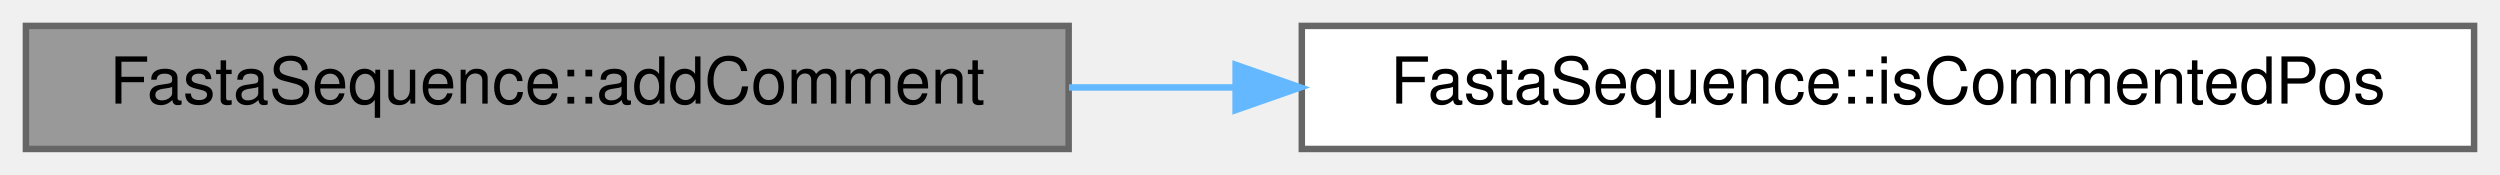
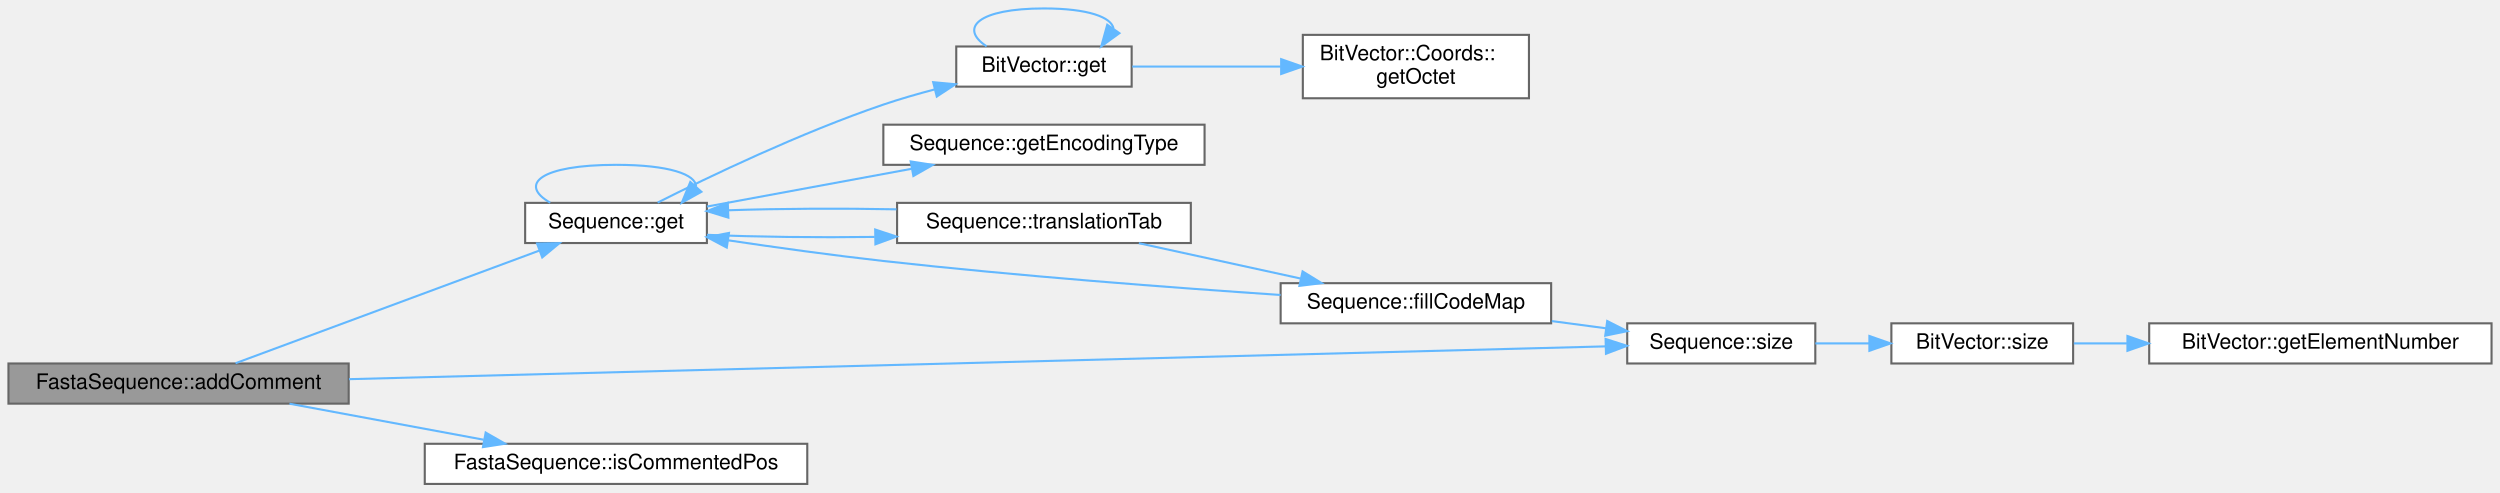
- <svg xmlns="http://www.w3.org/2000/svg" xmlns:xlink="http://www.w3.org/1999/xlink" width="386pt" height="27pt" viewBox="0.00 0.00 386.00 27.00">
-   <g id="graph0" class="graph" transform="scale(1 1) rotate(0) translate(4 23)">
+ <svg xmlns="http://www.w3.org/2000/svg" xmlns:xlink="http://www.w3.org/1999/xlink" width="1183pt" height="233pt" viewBox="0.00 0.00 1183.00 233.00">
+   <g id="graph0" class="graph" transform="scale(1 1) rotate(0) translate(4 229)">
    <g id="Node000001" class="node">
      <g id="a_Node000001">
        <a xlink:title="Add a comment to a position.">
-           <polygon fill="#999999" stroke="#666666" points="161,-19 0,-19 0,0 161,0 161,-19" />
-           <text text-anchor="middle" x="80.5" y="-7" font-family="Helvetica,sans-Serif" font-size="10.00">FastaSequence::addComment</text>
+           <polygon fill="#999999" stroke="#666666" points="161,-57 0,-57 0,-38 161,-38 161,-57" />
+           <text text-anchor="middle" x="80.5" y="-45" font-family="Helvetica,sans-Serif" font-size="10.00">FastaSequence::addComment</text>
        </a>
      </g>
    </g>
    <g id="Node000002" class="node">
      <g id="a_Node000002">
+         <a xlink:href="class_sequence.html#ad40777fd2f7ad3ae247fab02459e6759" target="_top" xlink:title="Retrieve the symbol at the position in the sequence.">
+           <polygon fill="white" stroke="#666666" points="330.5,-133 244.5,-133 244.5,-114 330.5,-114 330.5,-133" />
+           <text text-anchor="middle" x="287.5" y="-121" font-family="Helvetica,sans-Serif" font-size="10.00">Sequence::get</text>
+         </a>
+       </g>
+     </g>
+     <g id="edge1_Node000001_Node000002" class="edge">
+       <g id="a_edge1_Node000001_Node000002">
+         <a xlink:title=" ">
+           <path fill="none" stroke="#63b8ff" d="M107.46,-57.13C143.89,-70.63 210.29,-95.25 251.18,-110.41" />
+           <polygon fill="#63b8ff" stroke="#63b8ff" points="250.15,-113.76 260.75,-113.95 252.59,-107.19 250.15,-113.76" />
+         </a>
+       </g>
+     </g>
+     <g id="Node000008" class="node">
+       <g id="a_Node000008">
+         <a xlink:href="class_sequence.html#acf21040958590f98163b3d11f19ea93e" target="_top" xlink:title="Give the number of element contained in this sequence.">
+           <polygon fill="white" stroke="#666666" points="855,-76 766,-76 766,-57 855,-57 855,-76" />
+           <text text-anchor="middle" x="810.5" y="-64" font-family="Helvetica,sans-Serif" font-size="10.00">Sequence::size</text>
+         </a>
+       </g>
+     </g>
+     <g id="edge15_Node000001_Node000008" class="edge">
+       <g id="a_edge15_Node000001_Node000008">
+         <a xlink:title=" ">
+           <path fill="none" stroke="#63b8ff" d="M161.14,-49.58C310.43,-53.47 628.69,-61.78 755.61,-65.09" />
+           <polygon fill="#63b8ff" stroke="#63b8ff" points="755.77,-68.6 765.85,-65.36 755.95,-61.6 755.77,-68.6" />
+         </a>
+       </g>
+     </g>
+     <g id="Node000011" class="node">
+       <g id="a_Node000011">
        <a xlink:href="class_fasta_sequence.html#a2ce25dcf6751310494e59be402017036" target="_top" xlink:title="Do this position is commented.">
          <polygon fill="white" stroke="#666666" points="378,-19 197,-19 197,0 378,0 378,-19" />
          <text text-anchor="middle" x="287.5" y="-7" font-family="Helvetica,sans-Serif" font-size="10.00">FastaSequence::isCommentedPos</text>
        </a>
      </g>
    </g>
-     <g id="edge1_Node000001_Node000002" class="edge">
-       <g id="a_edge1_Node000001_Node000002">
-         <a xlink:title=" ">
-           <path fill="none" stroke="#63b8ff" d="M161.05,-9.5C169.46,-9.5 178.09,-9.5 186.7,-9.5" />
-           <polygon fill="#63b8ff" stroke="#63b8ff" points="186.78,-13 196.78,-9.5 186.78,-6 186.78,-13" />
+     <g id="edge14_Node000001_Node000011" class="edge">
+       <g id="a_edge14_Node000001_Node000011">
+         <a xlink:title=" ">
+           <path fill="none" stroke="#63b8ff" d="M132.97,-37.96C160.87,-32.79 195.55,-26.36 224.88,-20.92" />
+           <polygon fill="#63b8ff" stroke="#63b8ff" points="225.82,-24.31 235.01,-19.04 224.54,-17.43 225.82,-24.31" />
+         </a>
+       </g>
+     </g>
+     <g id="edge5_Node000002_Node000002" class="edge">
+       <g id="a_edge5_Node000002_Node000002">
+         <a xlink:title=" ">
+           <path fill="none" stroke="#63b8ff" d="M256.37,-133.08C241.22,-141.73 251.6,-151 287.5,-151 312.74,-151 325.37,-146.42 325.37,-140.69" />
+           <polygon fill="#63b8ff" stroke="#63b8ff" points="327.89,-138.25 318.63,-133.08 322.65,-142.89 327.89,-138.25" />
+         </a>
+       </g>
+     </g>
+     <g id="Node000003" class="node">
+       <g id="a_Node000003">
+         <a xlink:href="class_bit_vector.html#aebe159444eb9d619959b7325ac5dac2d" target="_top" xlink:title="Return the value of the bit at the position coord.">
+           <polygon fill="white" stroke="#666666" points="531.5,-207 448.5,-207 448.5,-188 531.5,-188 531.5,-207" />
+           <text text-anchor="middle" x="490" y="-195" font-family="Helvetica,sans-Serif" font-size="10.00">BitVector::get</text>
+         </a>
+       </g>
+     </g>
+     <g id="edge2_Node000002_Node000003" class="edge">
+       <g id="a_edge2_Node000002_Node000003">
+         <a xlink:title=" ">
+           <path fill="none" stroke="#63b8ff" d="M307.2,-133.15C331.35,-145.31 374.92,-166.22 414,-179.5 421.75,-182.13 430.08,-184.54 438.26,-186.67" />
+           <polygon fill="#63b8ff" stroke="#63b8ff" points="437.58,-190.11 448.13,-189.13 439.28,-183.31 437.58,-190.11" />
+         </a>
+       </g>
+     </g>
+     <g id="Node000005" class="node">
+       <g id="a_Node000005">
+         <a xlink:href="class_sequence.html#a8181f024304b3fb5f55c7118f648cc61" target="_top" xlink:title="Return a char (same format as Sequence::getType()) that indicate which alphabet is used in the during...">
+           <polygon fill="white" stroke="#666666" points="566,-170 414,-170 414,-151 566,-151 566,-170" />
+           <text text-anchor="middle" x="490" y="-158" font-family="Helvetica,sans-Serif" font-size="10.00">Sequence::getEncodingType</text>
+         </a>
+       </g>
+     </g>
+     <g id="edge6_Node000002_Node000005" class="edge">
+       <g id="a_edge6_Node000002_Node000005">
+         <a xlink:title=" ">
+           <path fill="none" stroke="#63b8ff" d="M330.53,-131.26C358.61,-136.44 396.02,-143.34 427.44,-149.14" />
+           <polygon fill="#63b8ff" stroke="#63b8ff" points="426.94,-152.61 437.41,-150.98 428.21,-145.72 426.94,-152.61" />
+         </a>
+       </g>
+     </g>
+     <g id="Node000006" class="node">
+       <g id="a_Node000006">
+         <a xlink:href="class_sequence.html#a49a9126010c0332493c803ddca005394" target="_top" xlink:title="Give a map that compress / decompress char used by Sequence.">
+           <polygon fill="white" stroke="#666666" points="559.5,-133 420.5,-133 420.5,-114 559.5,-114 559.5,-133" />
+           <text text-anchor="middle" x="490" y="-121" font-family="Helvetica,sans-Serif" font-size="10.00">Sequence::translationTab</text>
+         </a>
+       </g>
+     </g>
+     <g id="edge7_Node000002_Node000006" class="edge">
+       <g id="a_edge7_Node000002_Node000006">
+         <a xlink:title=" ">
+           <path fill="none" stroke="#63b8ff" d="M330.53,-117.89C353.54,-116.87 382.82,-116.53 409.93,-116.89" />
+           <polygon fill="#63b8ff" stroke="#63b8ff" points="410.14,-120.39 420.19,-117.05 410.25,-113.39 410.14,-120.39" />
+         </a>
+       </g>
+     </g>
+     <g id="edge3_Node000003_Node000003" class="edge">
+       <g id="a_edge3_Node000003_Node000003">
+         <a xlink:title=" ">
+           <path fill="none" stroke="#63b8ff" d="M462.87,-207.08C449.68,-215.73 458.72,-225 490,-225 511.02,-225 522,-220.82 522.93,-215.45" />
+           <polygon fill="#63b8ff" stroke="#63b8ff" points="525.7,-213.3 517.13,-207.08 519.95,-217.29 525.7,-213.3" />
+         </a>
+       </g>
+     </g>
+     <g id="Node000004" class="node">
+       <g id="a_Node000004">
+         <a xlink:href="class_bit_vector_1_1_coords.html#a2892f7f46c4af93f9733e312229d8ec1" target="_top" xlink:title="Get Coords::octet .">
+           <polygon fill="white" stroke="#666666" points="719.5,-212.5 612.5,-212.5 612.5,-182.5 719.5,-182.5 719.5,-212.5" />
+           <text text-anchor="start" x="620.5" y="-200.5" font-family="Helvetica,sans-Serif" font-size="10.00">BitVector::Coords::</text>
+           <text text-anchor="middle" x="666" y="-189.5" font-family="Helvetica,sans-Serif" font-size="10.00">getOctet</text>
+         </a>
+       </g>
+     </g>
+     <g id="edge4_Node000003_Node000004" class="edge">
+       <g id="a_edge4_Node000003_Node000004">
+         <a xlink:title=" ">
+           <path fill="none" stroke="#63b8ff" d="M531.8,-197.5C552.71,-197.5 578.64,-197.5 602.05,-197.5" />
+           <polygon fill="#63b8ff" stroke="#63b8ff" points="602.25,-201 612.25,-197.5 602.25,-194 602.25,-201" />
+         </a>
+       </g>
+     </g>
+     <g id="edge13_Node000006_Node000002" class="edge">
+       <g id="a_edge13_Node000006_Node000002">
+         <a xlink:title=" ">
+           <path fill="none" stroke="#63b8ff" d="M420.19,-129.95C394.12,-130.47 364.9,-130.32 340.61,-129.5" />
+           <polygon fill="#63b8ff" stroke="#63b8ff" points="340.66,-126 330.53,-129.11 340.39,-133 340.66,-126" />
+         </a>
+       </g>
+     </g>
+     <g id="Node000007" class="node">
+       <g id="a_Node000007">
+         <a xlink:href="class_sequence.html#a555c6e58957c4d07028eb5c67b1732ac" target="_top" xlink:title="Function used by Sequence::translationTab to create their compression map.">
+           <polygon fill="white" stroke="#666666" points="730,-95 602,-95 602,-76 730,-76 730,-95" />
+           <text text-anchor="middle" x="666" y="-83" font-family="Helvetica,sans-Serif" font-size="10.00">Sequence::fillCodeMap</text>
+         </a>
+       </g>
+     </g>
+     <g id="edge8_Node000006_Node000007" class="edge">
+       <g id="a_edge8_Node000006_Node000007">
+         <a xlink:title=" ">
+           <path fill="none" stroke="#63b8ff" d="M534.91,-113.91C558.18,-108.83 586.95,-102.54 611.52,-97.18" />
+           <polygon fill="#63b8ff" stroke="#63b8ff" points="612.39,-100.57 621.41,-95.02 610.89,-93.73 612.39,-100.57" />
+         </a>
+       </g>
+     </g>
+     <g id="edge9_Node000007_Node000002" class="edge">
+       <g id="a_edge9_Node000007_Node000002">
+         <a xlink:title=" ">
+           <path fill="none" stroke="#63b8ff" d="M601.97,-89.42C551.15,-92.84 477.86,-98.38 414,-105.5 389.81,-108.2 363.11,-111.92 340.57,-115.28" />
+           <polygon fill="#63b8ff" stroke="#63b8ff" points="339.9,-111.84 330.54,-116.8 340.95,-118.77 339.9,-111.84" />
+         </a>
+       </g>
+     </g>
+     <g id="edge10_Node000007_Node000008" class="edge">
+       <g id="a_edge10_Node000007_Node000008">
+         <a xlink:title=" ">
+           <path fill="none" stroke="#63b8ff" d="M730.33,-77.06C738.89,-75.91 747.61,-74.75 755.98,-73.64" />
+           <polygon fill="#63b8ff" stroke="#63b8ff" points="756.53,-77.09 765.98,-72.3 755.6,-70.16 756.53,-77.09" />
+         </a>
+       </g>
+     </g>
+     <g id="Node000009" class="node">
+       <g id="a_Node000009">
+         <a xlink:href="class_bit_vector.html#ab30ea2b408107e4e6bc8095b5a64a1dd" target="_top" xlink:title="Number of element inside this object.">
+           <polygon fill="white" stroke="#666666" points="977,-76 891,-76 891,-57 977,-57 977,-76" />
+           <text text-anchor="middle" x="934" y="-64" font-family="Helvetica,sans-Serif" font-size="10.00">BitVector::size</text>
+         </a>
+       </g>
+     </g>
+     <g id="edge11_Node000008_Node000009" class="edge">
+       <g id="a_edge11_Node000008_Node000009">
+         <a xlink:title=" ">
+           <path fill="none" stroke="#63b8ff" d="M855.02,-66.5C863.25,-66.5 871.94,-66.5 880.41,-66.5" />
+           <polygon fill="#63b8ff" stroke="#63b8ff" points="880.6,-70 890.6,-66.5 880.6,-63 880.6,-70" />
+         </a>
+       </g>
+     </g>
+     <g id="Node000010" class="node">
+       <g id="a_Node000010">
+         <a xlink:href="class_bit_vector.html#a5339660cfb315ab5de7f78bdf5af4ce1" target="_top" xlink:title="Get BitVector::_element_number.">
+           <polygon fill="white" stroke="#666666" points="1175,-76 1013,-76 1013,-57 1175,-57 1175,-76" />
+           <text text-anchor="middle" x="1094" y="-64" font-family="Helvetica,sans-Serif" font-size="10.00">BitVector::getElementNumber</text>
+         </a>
+       </g>
+     </g>
+     <g id="edge12_Node000009_Node000010" class="edge">
+       <g id="a_edge12_Node000009_Node000010">
+         <a xlink:title=" ">
+           <path fill="none" stroke="#63b8ff" d="M977.34,-66.5C985.23,-66.5 993.74,-66.5 1002.44,-66.5" />
+           <polygon fill="#63b8ff" stroke="#63b8ff" points="1002.71,-70 1012.71,-66.5 1002.71,-63 1002.71,-70" />
        </a>
      </g>
    </g>
  </g>
</svg>
